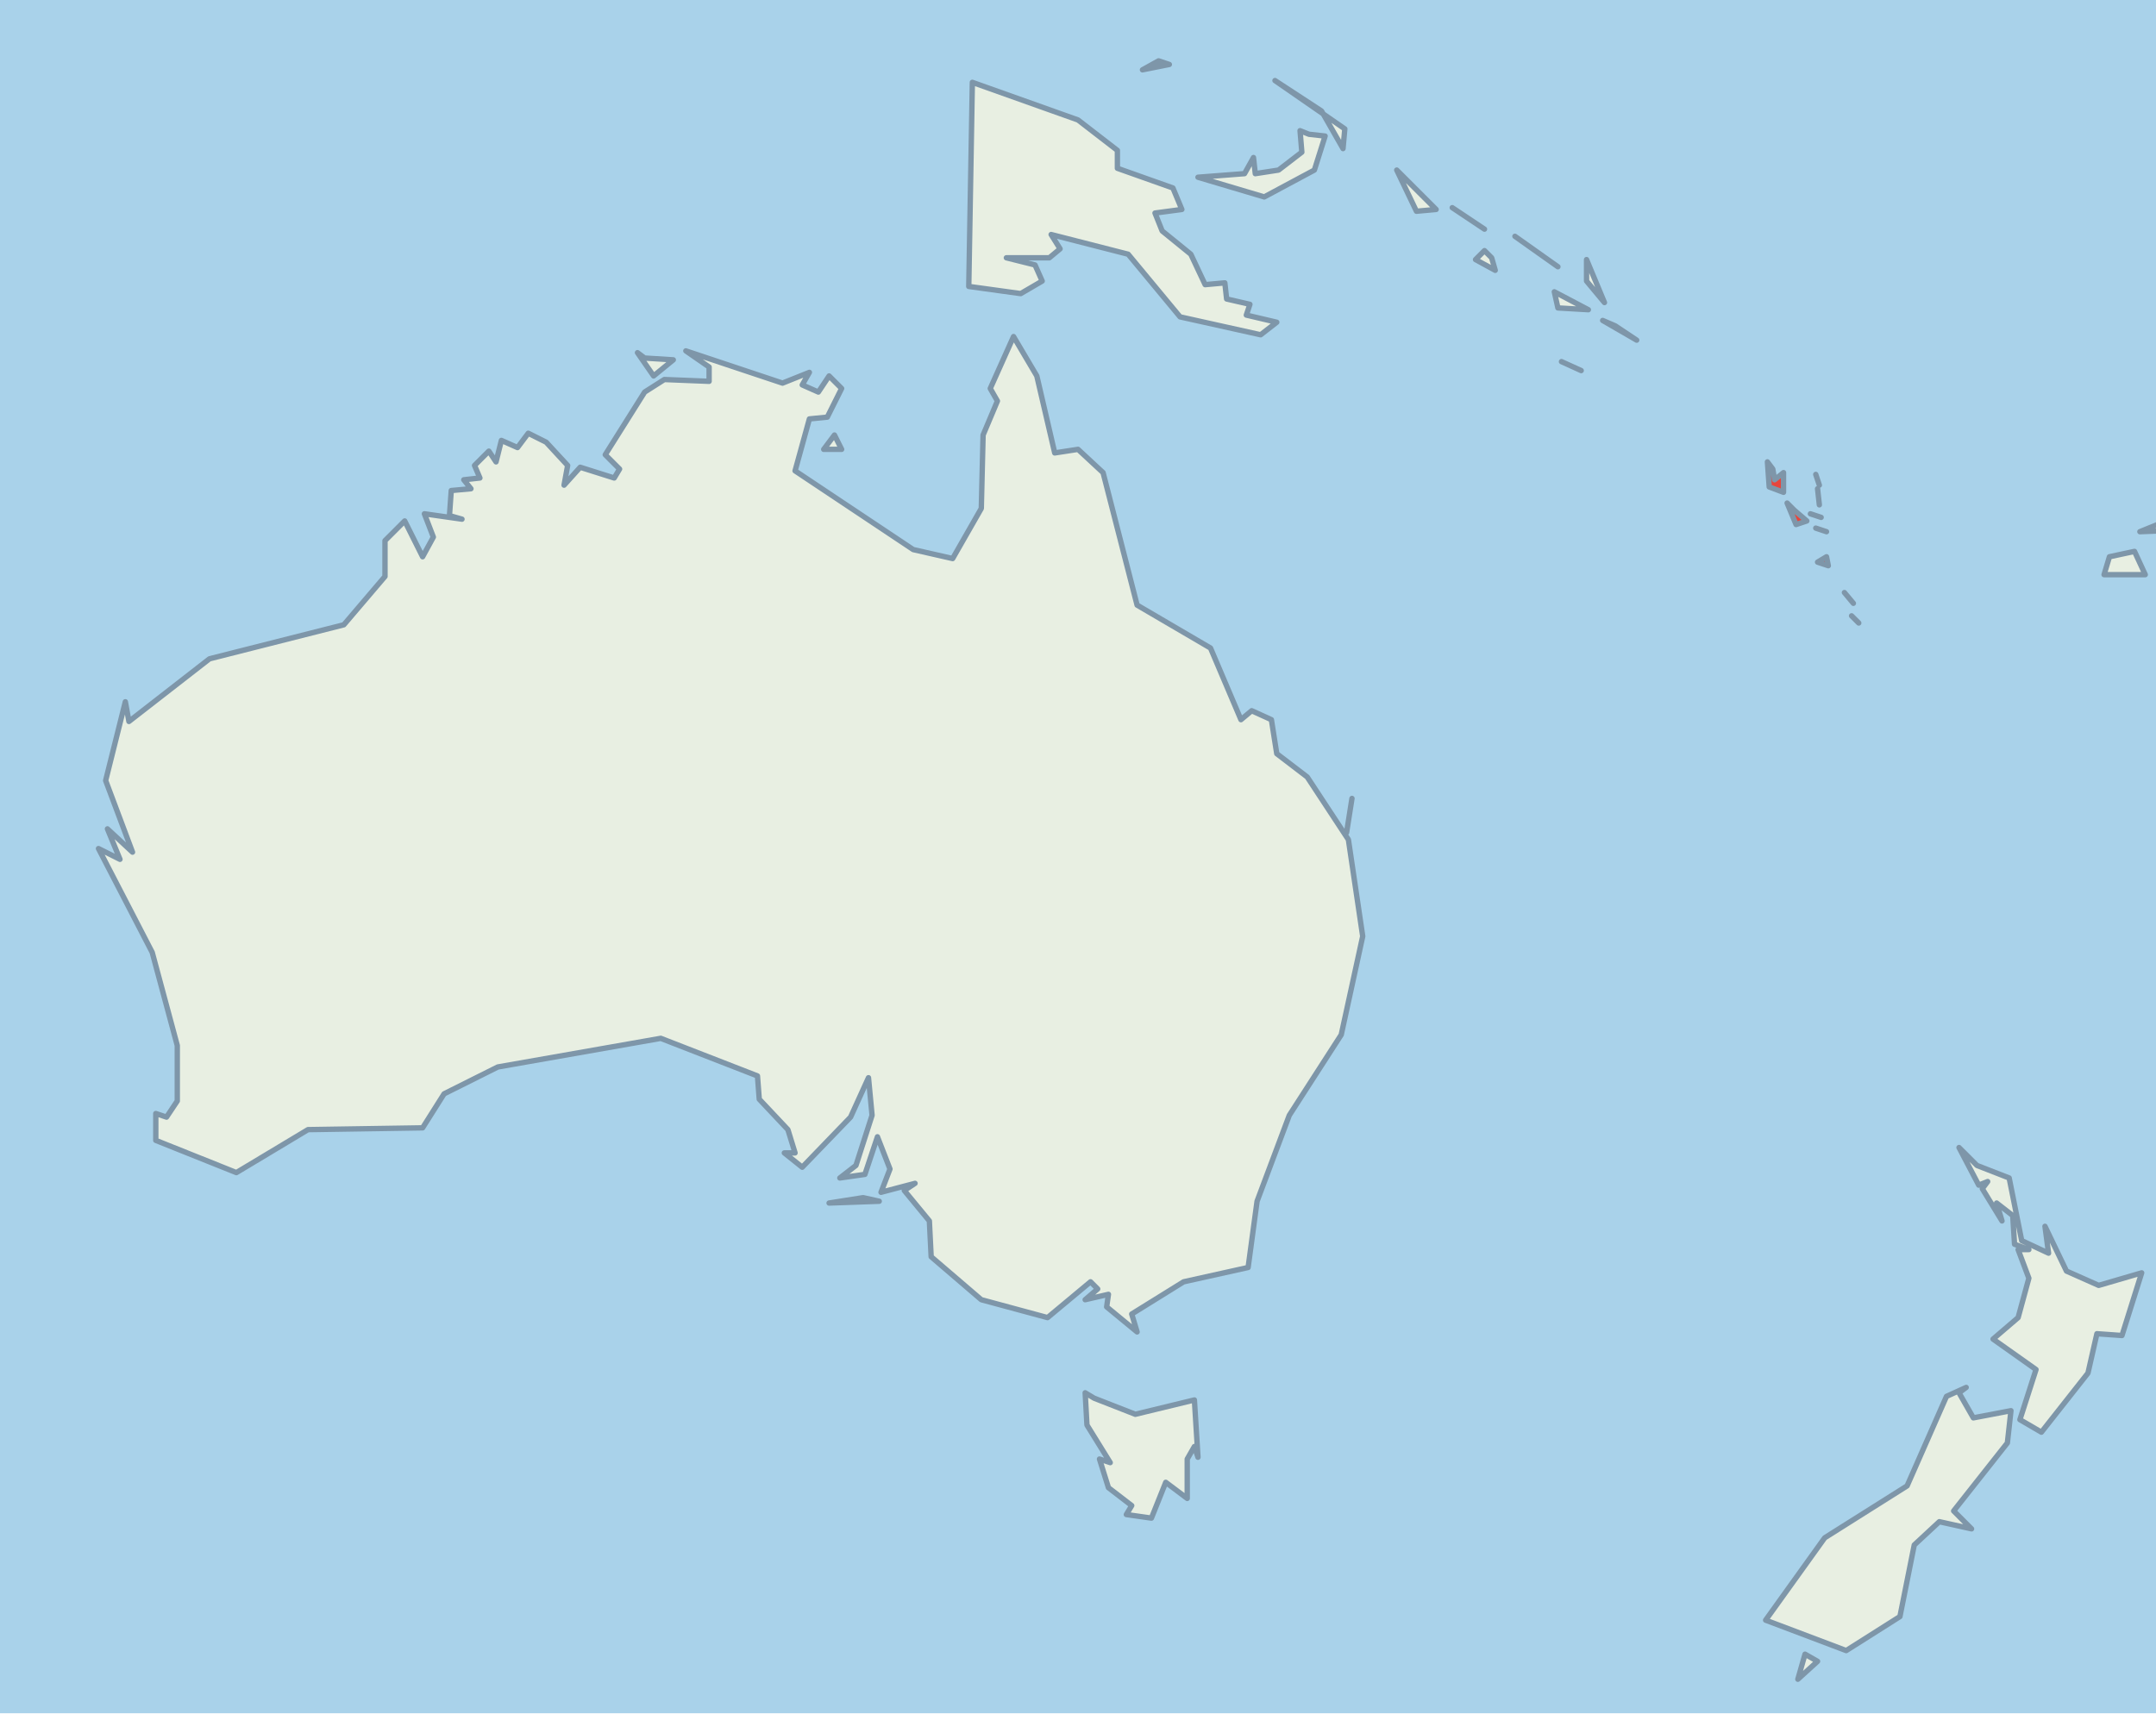
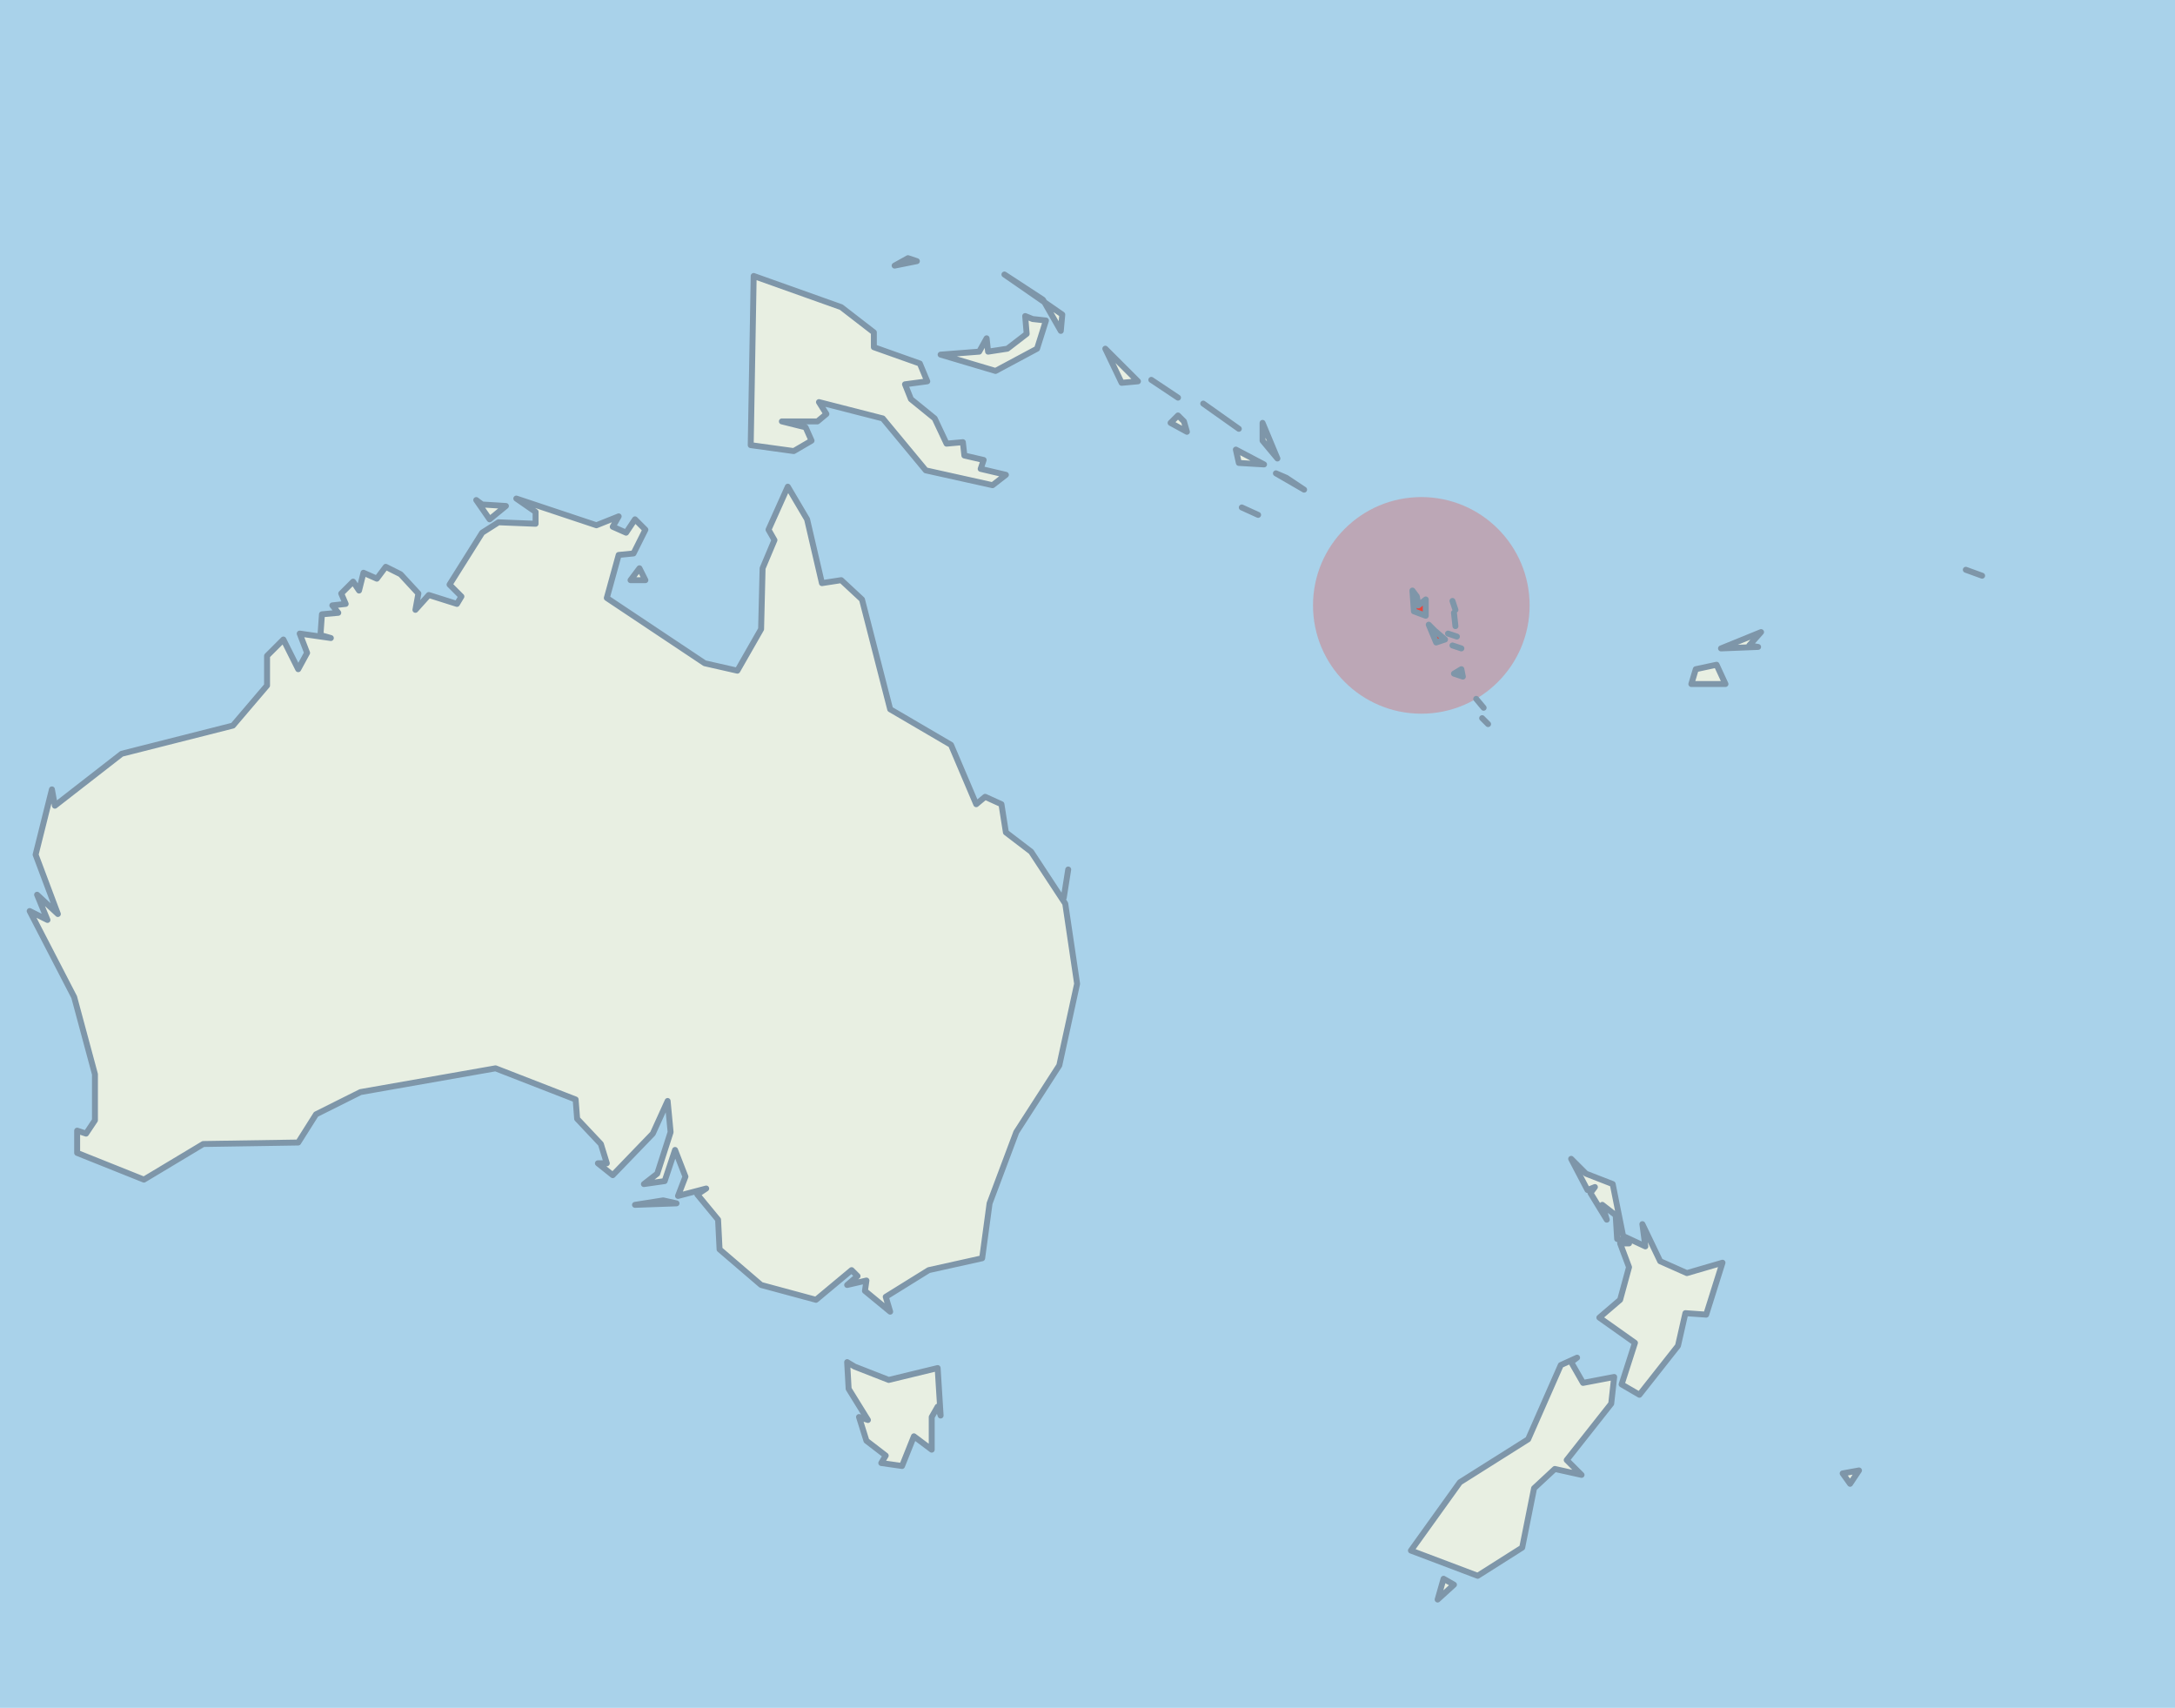
- <svg xmlns="http://www.w3.org/2000/svg" viewBox="1.920 0.000 1.204 0.957" preserveAspectRatio="xMidYMid meet">
-   <rect x="1.920" y="0.000" width="1.204" height="0.957" fill="#a9d2ea" />
-   <g stroke="#7e96a9" stroke-width="0.003" stroke-linejoin="round">
+ <svg xmlns="http://www.w3.org/2000/svg" viewBox="1.955 -0.140 1.466 1.151" preserveAspectRatio="xMidYMid meet">
+   <rect x="1.955" y="-0.140" width="1.466" height="1.151" fill="#a9d2ea" />
+   <g stroke="#7e96a9" stroke-width="0.004" stroke-linejoin="round">
    <path d="M2.499,0.21 2.509,0.253 2.522,0.251 2.536,0.264 2.555,0.338 2.596,0.362 2.613,0.402 2.619,0.397 2.63,0.402 2.633,0.421 2.65,0.434 2.673,0.469 2.681,0.523 2.669,0.578 2.64,0.623 2.622,0.671 2.617,0.708 2.581,0.716 2.552,0.734 2.555,0.744 2.538,0.73 2.539,0.723 2.526,0.726 2.533,0.72 2.529,0.716 2.505,0.736 2.468,0.726 2.44,0.702 2.439,0.682 2.425,0.665 2.431,0.661 2.412,0.666 2.417,0.653 2.41,0.635 2.403,0.656 2.389,0.658 2.398,0.651 2.407,0.623 2.405,0.602 2.395,0.624 2.368,0.652 2.358,0.644 2.364,0.644 2.36,0.631 2.344,0.614 2.343,0.601 2.289,0.58 2.198,0.596 2.168,0.611 2.156,0.63 2.092,0.631 2.052,0.655 2.007,0.637 2.007,0.622 2.013,0.624 2.019,0.615 2.019,0.584 2.005,0.532 1.975,0.474 1.987,0.48 1.98,0.463 1.994,0.476 1.979,0.436 1.99,0.392 1.992,0.403 2.037,0.368 2.112,0.349 2.135,0.322 2.135,0.302 2.146,0.291 2.156,0.311 2.162,0.3 2.157,0.287 2.178,0.29 2.171,0.288 2.172,0.274 2.183,0.273 2.179,0.268 2.188,0.267 2.185,0.26 2.193,0.252 2.197,0.258 2.2,0.246 2.209,0.25 2.215,0.242 2.225,0.247 2.237,0.26 2.235,0.271 2.244,0.261 2.263,0.267 2.266,0.262 2.258,0.254 2.28,0.219 2.291,0.212 2.316,0.213 2.316,0.205 2.303,0.196 2.357,0.214 2.372,0.208 2.368,0.215 2.377,0.219 2.383,0.21 2.39,0.217 2.382,0.233 2.372,0.234 2.364,0.263 2.43,0.307 2.452,0.312 2.468,0.284 2.469,0.243 2.477,0.224 2.473,0.217 2.486,0.188 2.499,0.21Z M2.672,0.465 2.675,0.446 2.672,0.465Z M2.386,0.243 2.39,0.251 2.38,0.251 2.386,0.243Z M2.28,0.2 2.296,0.201 2.285,0.21 2.276,0.197 2.28,0.2Z M2.402,0.669 2.411,0.671 2.383,0.672 2.402,0.669Z M2.531,0.781 2.554,0.79 2.587,0.782 2.589,0.814 2.587,0.808 2.583,0.815 2.583,0.837 2.571,0.828 2.563,0.848 2.549,0.846 2.552,0.841 2.539,0.831 2.534,0.815 2.54,0.817 2.527,0.796 2.526,0.778 2.531,0.781Z" fill="#e8efe2" />
    <path d="M3.142,0.286 3.134,0.295 3.14,0.296 3.115,0.297 3.142,0.286Z M3.112,0.308 3.118,0.321 3.095,0.321 3.098,0.311 3.112,0.308Z" fill="#e8efe2" />
-     <path d="M3.022,0.792 3.043,0.788 3.041,0.806 3.011,0.844 3.021,0.854 3.003,0.85 2.989,0.863 2.981,0.903 2.951,0.922 2.906,0.905 2.939,0.859 2.985,0.83 3.007,0.78 3.018,0.775 3.014,0.778 3.022,0.792Z M2.935,0.928 2.924,0.938 2.928,0.924 2.935,0.928Z M3.024,0.651 3.042,0.658 3.049,0.693 3.064,0.7 3.062,0.685 3.074,0.71 3.092,0.718 3.116,0.711 3.105,0.746 3.091,0.745 3.086,0.767 3.06,0.8 3.048,0.793 3.057,0.765 3.033,0.748 3.047,0.736 3.053,0.714 3.047,0.698 3.053,0.698 3.045,0.695 3.044,0.679 3.035,0.672 3.038,0.682 3.027,0.664 3.03,0.66 3.025,0.662 3.014,0.641 3.024,0.651Z M-3.075,0.851 -3.081,0.86 -3.087,0.853 -3.075,0.851Z" fill="#e8efe2" />
+     <path d="M3.022,0.792 3.043,0.788 3.041,0.806 3.011,0.844 3.021,0.854 3.003,0.85 2.989,0.863 2.981,0.903 2.951,0.922 2.906,0.905 2.939,0.859 2.985,0.83 3.007,0.78 3.018,0.775 3.014,0.778 3.022,0.792Z M2.935,0.928 2.924,0.938 2.928,0.924 2.935,0.928Z M3.024,0.651 3.042,0.658 3.049,0.693 3.064,0.7 3.062,0.685 3.074,0.71 3.092,0.718 3.116,0.711 3.105,0.746 3.091,0.745 3.086,0.767 3.06,0.8 3.048,0.793 3.057,0.765 3.033,0.748 3.047,0.736 3.053,0.714 3.047,0.698 3.053,0.698 3.045,0.695 3.044,0.679 3.035,0.672 3.038,0.682 3.027,0.664 3.03,0.66 3.025,0.662 3.014,0.641 3.024,0.651Z M3.208,0.851 3.202,0.86 3.197,0.853 3.208,0.851Z" fill="#e8efe2" />
    <path d="M2.67,0.083 2.658,0.062 2.632,0.045 2.671,0.072 2.67,0.083Z M2.651,0.075 2.66,0.076 2.654,0.095 2.626,0.11 2.589,0.099 2.615,0.097 2.62,0.088 2.621,0.097 2.634,0.095 2.647,0.085 2.646,0.073 2.651,0.075Z M2.461,0.16 2.463,0.046 2.522,0.067 2.544,0.084 2.544,0.094 2.575,0.105 2.58,0.117 2.565,0.119 2.569,0.129 2.585,0.142 2.593,0.159 2.604,0.158 2.605,0.167 2.618,0.17 2.616,0.176 2.633,0.18 2.624,0.187 2.579,0.177 2.55,0.142 2.507,0.131 2.512,0.139 2.506,0.144 2.482,0.144 2.498,0.148 2.502,0.157 2.49,0.164 2.461,0.16Z M2.567,0.034 2.573,0.036 2.558,0.039 2.567,0.034Z M2.722,0.117 2.711,0.118 2.7,0.095 2.722,0.117Z" fill="#e8efe2" />
-     <path d="M-2.992,0.248 -3.003,0.244 -2.992,0.248Z" fill="#e8efe2" />
+     <path d="M3.291,0.248 3.28,0.244 3.291,0.248Z" fill="#e8efe2" />
    <path d="M2.803,0.207 2.792,0.202 2.803,0.207Z M2.753,0.144 2.755,0.151 2.744,0.145 2.749,0.14 2.753,0.144Z M2.788,0.163 2.807,0.173 2.79,0.172 2.788,0.163Z M2.79,0.149 2.766,0.132 2.79,0.149Z M2.749,0.128 2.731,0.116 2.749,0.128Z M2.806,0.145 2.816,0.169 2.806,0.157 2.806,0.145Z M2.822,0.182 2.834,0.19 2.815,0.179 2.822,0.182Z" fill="#e8efe2" />
+     <circle cx="2.913" cy="0.268" r="0.073" fill="#e8453c" fill-opacity="0.3" stroke="none" />
    <path d="M2.91,0.262 2.911,0.268 2.916,0.264 2.916,0.275 2.908,0.272 2.907,0.258 2.91,0.262Z M2.922,0.285 2.929,0.291 2.923,0.293 2.918,0.281 2.922,0.285Z M2.94,0.297 2.934,0.295 2.94,0.297Z M2.937,0.289 2.931,0.287 2.937,0.289Z M2.94,0.311 2.941,0.316 2.935,0.314 2.94,0.311Z M2.936,0.282 2.935,0.273 2.936,0.282Z M2.936,0.271 2.934,0.265 2.936,0.271Z M2.958,0.348 2.954,0.344 2.958,0.348Z M2.955,0.337 2.95,0.331 2.955,0.337Z" fill="#e8453c" />
  </g>
</svg>
